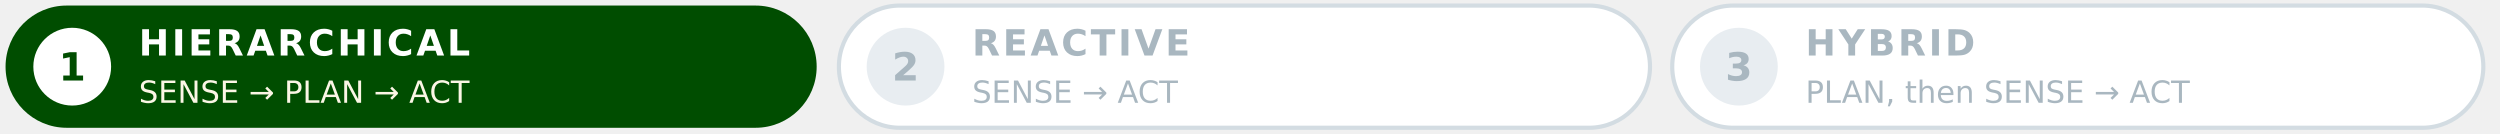
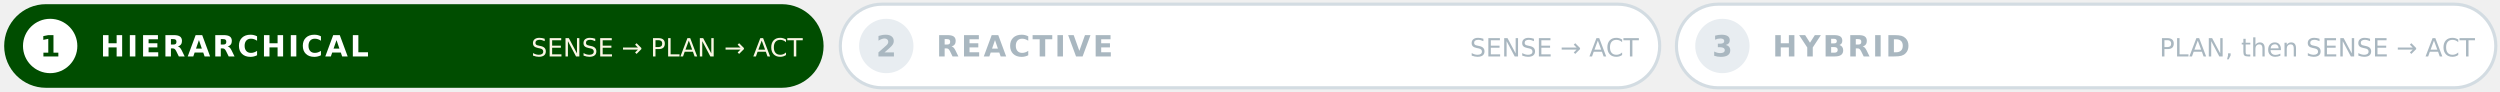
- <svg xmlns="http://www.w3.org/2000/svg" width="900" height="48" viewBox="0 0 900 48">
+ <svg xmlns="http://www.w3.org/2000/svg" width="1196" height="44" viewBox="0 0 1196 44">
  <defs>
    <marker id="m-navy" viewBox="0 0 10 10" refX="8.6" refY="5" markerWidth="5" markerHeight="5" orient="auto-start-reverse">
      <path d="M0,0L10,5L0,10z" fill="#002b47" />
    </marker>
    <marker id="m-green" viewBox="0 0 10 10" refX="8.6" refY="5" markerWidth="5" markerHeight="5" orient="auto-start-reverse">
      <path d="M0,0L10,5L0,10z" fill="#004d00" />
    </marker>
    <marker id="m-lime" viewBox="0 0 10 10" refX="8.6" refY="5" markerWidth="5" markerHeight="5" orient="auto-start-reverse">
      <path d="M0,0L10,5L0,10z" fill="#5d8a00" />
    </marker>
    <marker id="m-red" viewBox="0 0 10 10" refX="8.6" refY="5" markerWidth="5" markerHeight="5" orient="auto-start-reverse">
      <path d="M0,0L10,5L0,10z" fill="#b3261e" />
    </marker>
    <marker id="m-amber" viewBox="0 0 10 10" refX="8.6" refY="5" markerWidth="5" markerHeight="5" orient="auto-start-reverse">
      <path d="M0,0L10,5L0,10z" fill="#d98e04" />
    </marker>
    <marker id="m-muted" viewBox="0 0 10 10" refX="8.6" refY="5" markerWidth="5" markerHeight="5" orient="auto-start-reverse">
      <path d="M0,0L10,5L0,10z" fill="#5f7482" />
    </marker>
    <marker id="m-sky" viewBox="0 0 10 10" refX="8.6" refY="5" markerWidth="5" markerHeight="5" orient="auto-start-reverse">
      <path d="M0,0L10,5L0,10z" fill="#2f86b3" />
    </marker>
    <marker id="m-cream" viewBox="0 0 10 10" refX="8.6" refY="5" markerWidth="5" markerHeight="5" orient="auto-start-reverse">
      <path d="M0,0L10,5L0,10z" fill="#fbf6e5" />
    </marker>
    <marker id="m-limeb" viewBox="0 0 10 10" refX="8.6" refY="5" markerWidth="5" markerHeight="5" orient="auto-start-reverse">
      <path d="M0,0L10,5L0,10z" fill="#97c600" />
    </marker>
    <marker id="m-faint" viewBox="0 0 10 10" refX="8.6" refY="5" markerWidth="5" markerHeight="5" orient="auto-start-reverse">
      <path d="M0,0L10,5L0,10z" fill="#a9b7c0" />
    </marker>
  </defs>
  <g font-family="Verdana, 'DejaVu Sans', Arial, sans-serif" fill="#002b47">
-     <rect x="2.0" y="2.0" width="292.0" height="44.0" rx="22" fill="#004d00" />
-     <circle cx="26.0" cy="24.0" r="14.0" fill="#ffffff" />
-     <text x="26.0" y="29.0" font-size="14" text-anchor="middle" fill="#004d00" font-weight="bold">1</text>
-     <text x="50.0" y="20.0" font-size="13" text-anchor="start" fill="#ffffff" font-weight="bold" letter-spacing="0.08em">HIERARCHICAL</text>
-     <text x="50.0" y="37.0" font-size="11" text-anchor="start" fill="#fbf6e5">SENSE → PLAN → ACT</text>
-     <rect x="302.0" y="2.0" width="292.0" height="44.0" rx="22" fill="#ffffff" stroke="#d3dce2" stroke-width="1.5" />
-     <circle cx="326.0" cy="24.0" r="14.0" fill="#e8edf1" />
-     <text x="326.0" y="29.0" font-size="14" text-anchor="middle" fill="#a9b7c0" font-weight="bold">2</text>
-     <text x="350.0" y="20.0" font-size="13" text-anchor="start" fill="#a9b7c0" font-weight="bold" letter-spacing="0.08em">REACTIVE</text>
-     <text x="350.0" y="37.0" font-size="11" text-anchor="start" fill="#a9b7c0">SENSE → ACT</text>
-     <rect x="602.0" y="2.0" width="292.0" height="44.0" rx="22" fill="#ffffff" stroke="#d3dce2" stroke-width="1.5" />
-     <circle cx="626.0" cy="24.0" r="14.0" fill="#e8edf1" />
-     <text x="626.0" y="29.0" font-size="14" text-anchor="middle" fill="#a9b7c0" font-weight="bold">3</text>
-     <text x="650.0" y="20.0" font-size="13" text-anchor="start" fill="#a9b7c0" font-weight="bold" letter-spacing="0.08em">HYBRID</text>
-     <text x="650.0" y="37.0" font-size="11" text-anchor="start" fill="#a9b7c0">PLAN, then SENSE → ACT</text>
+     <rect x="2.0" y="2.0" width="392.0" height="40.0" rx="20" fill="#004d00" />
+     <circle cx="24.0" cy="22.0" r="13.0" fill="#ffffff" />
+     <text x="24.0" y="27.0" font-size="14" text-anchor="middle" fill="#004d00" font-weight="bold">1</text>
+     <text x="48.0" y="27.0" font-size="14" text-anchor="start" fill="#ffffff" font-weight="bold" letter-spacing="0.08em">HIERARCHICAL</text>
+     <text x="384.0" y="27.0" font-size="12" text-anchor="end" fill="#fbf6e5">SENSE → PLAN → ACT</text>
+     <rect x="402.0" y="2.0" width="392.0" height="40.0" rx="20" fill="#ffffff" stroke="#d3dce2" stroke-width="1.5" />
+     <circle cx="424.0" cy="22.0" r="13.0" fill="#e8edf1" />
+     <text x="424.0" y="27.0" font-size="14" text-anchor="middle" fill="#a9b7c0" font-weight="bold">2</text>
+     <text x="448.0" y="27.0" font-size="14" text-anchor="start" fill="#a9b7c0" font-weight="bold" letter-spacing="0.08em">REACTIVE</text>
+     <text x="784.0" y="27.0" font-size="12" text-anchor="end" fill="#a9b7c0">SENSE → ACT</text>
+     <rect x="802.0" y="2.0" width="392.0" height="40.0" rx="20" fill="#ffffff" stroke="#d3dce2" stroke-width="1.5" />
+     <circle cx="824.0" cy="22.0" r="13.0" fill="#e8edf1" />
+     <text x="824.0" y="27.0" font-size="14" text-anchor="middle" fill="#a9b7c0" font-weight="bold">3</text>
+     <text x="848.0" y="27.0" font-size="14" text-anchor="start" fill="#a9b7c0" font-weight="bold" letter-spacing="0.08em">HYBRID</text>
+     <text x="1184.0" y="27.0" font-size="12" text-anchor="end" fill="#a9b7c0">PLAN, then SENSE → ACT</text>
  </g>
</svg>
